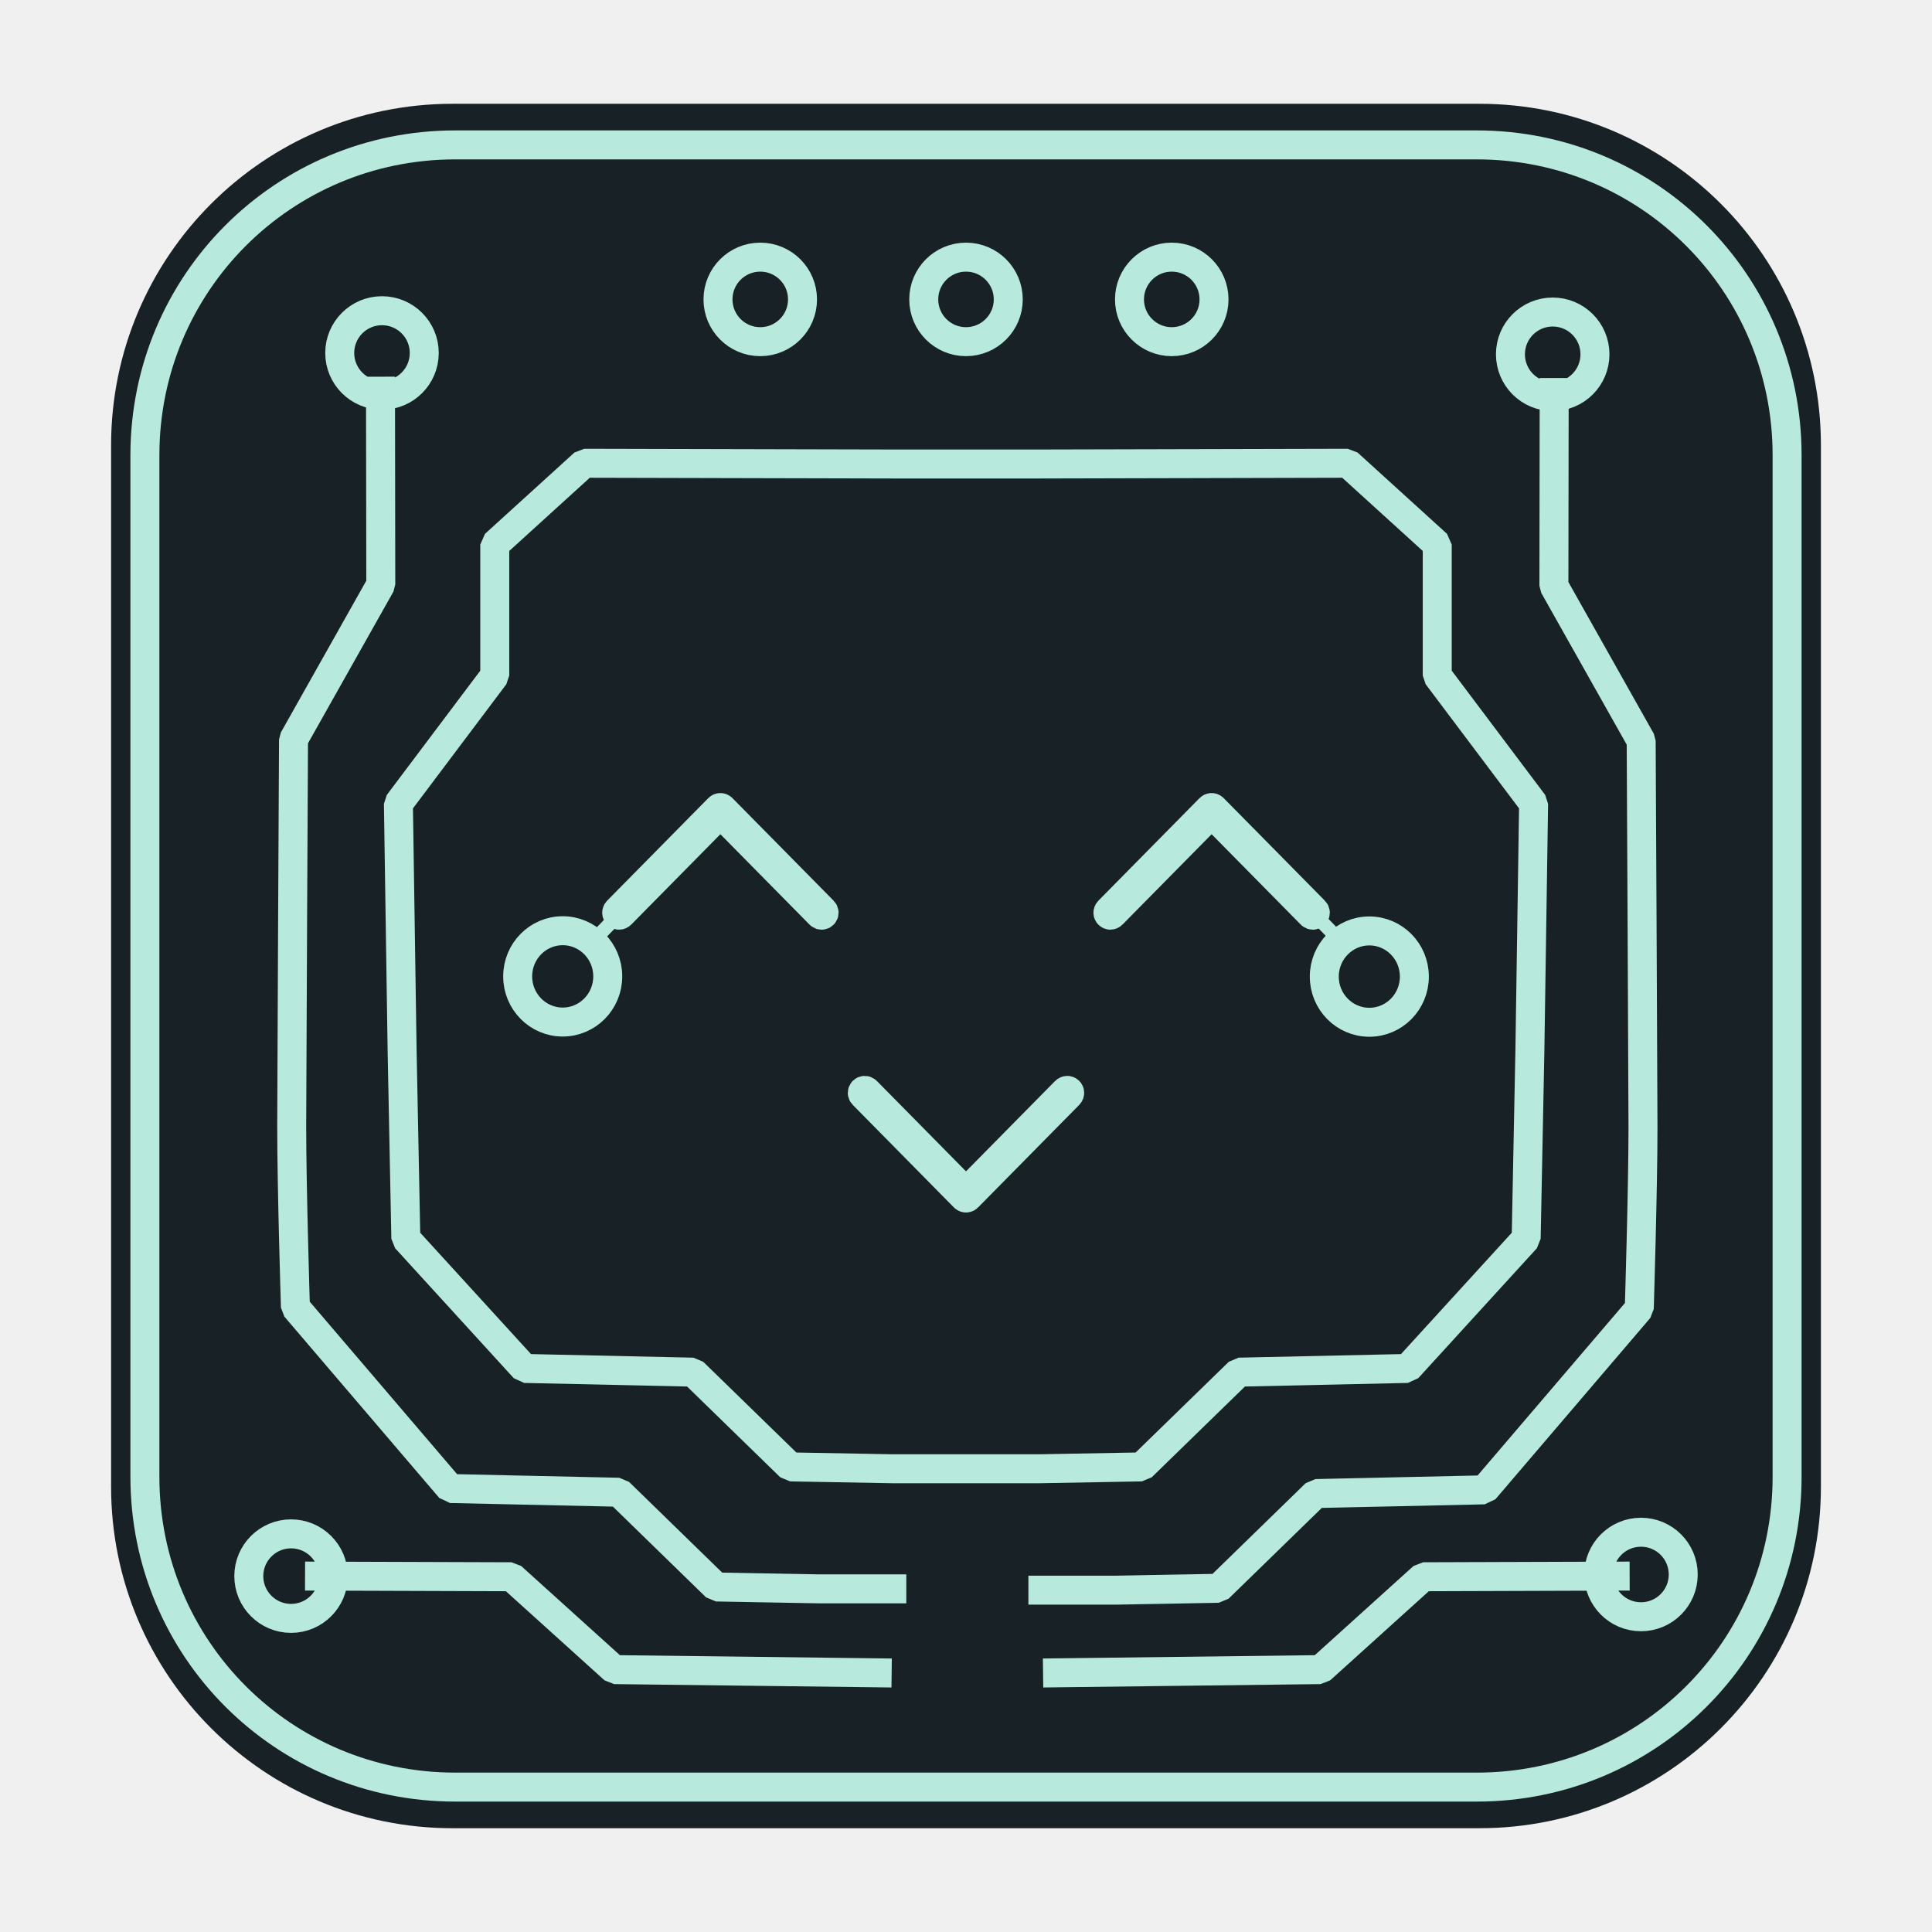
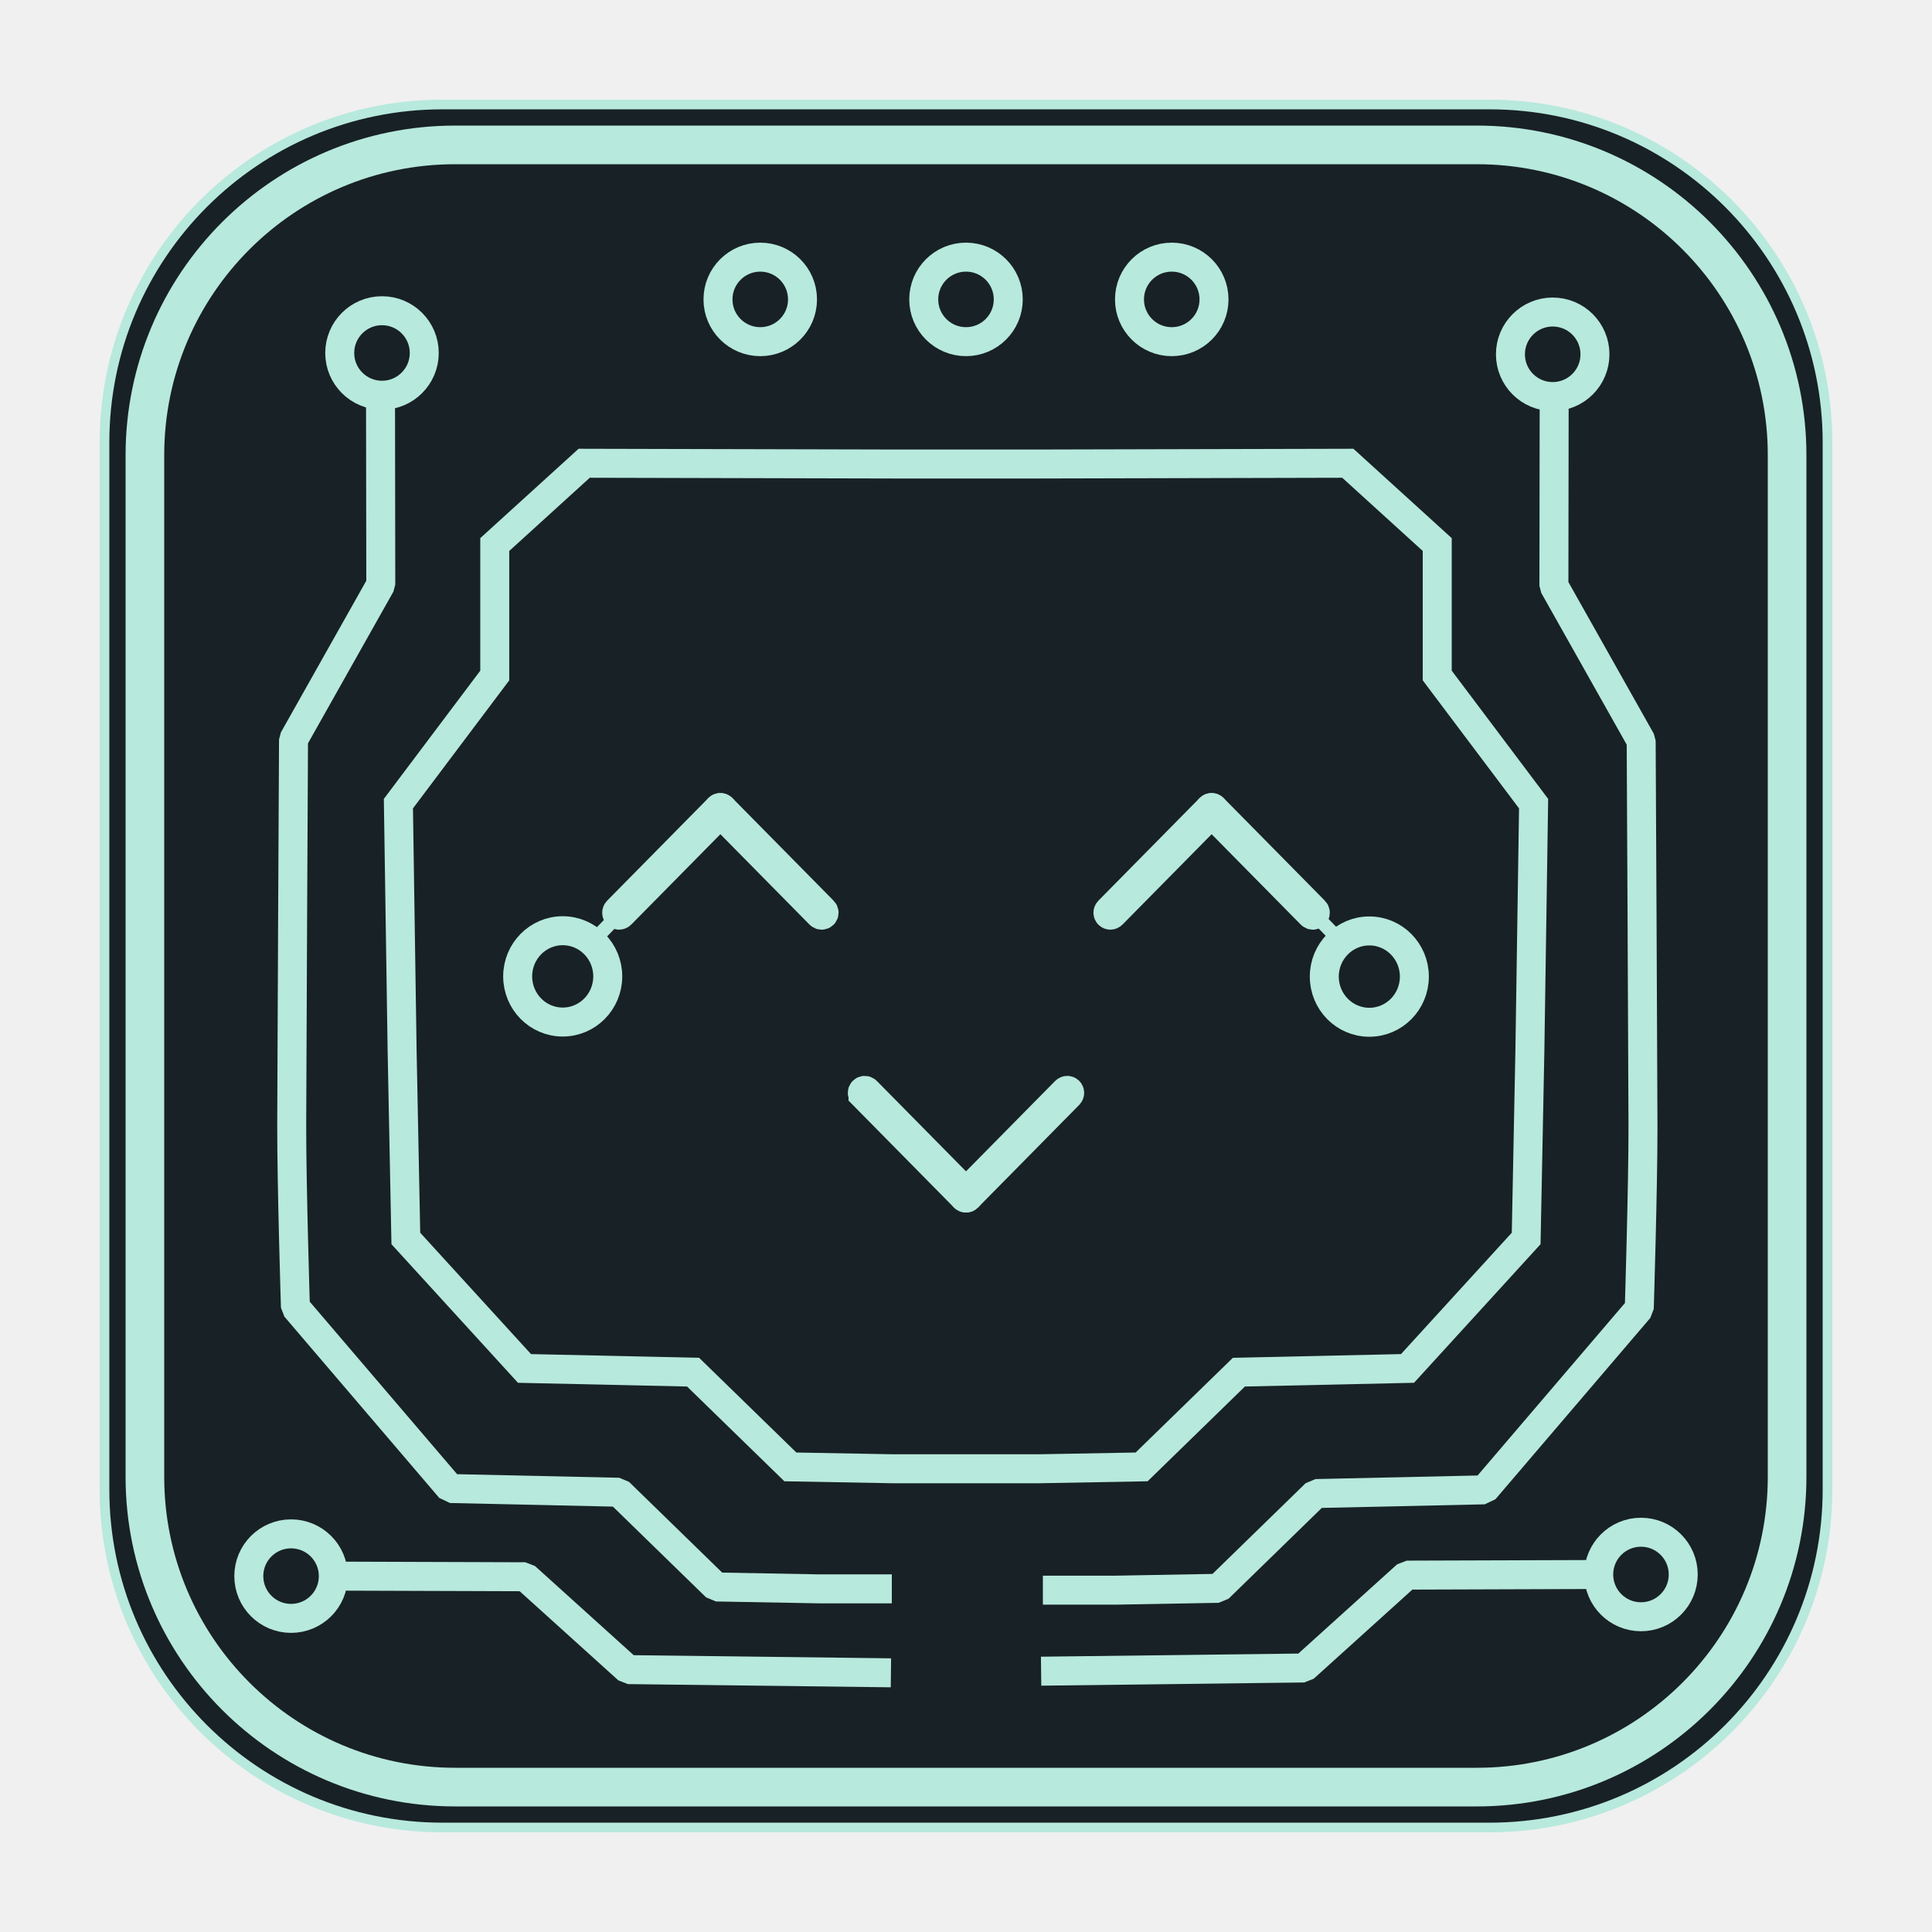
<svg xmlns="http://www.w3.org/2000/svg" width="1000" height="1000" viewBox="0 0 1000 1000" version="1.1" id="svg1">
  <defs id="defs1" />
  <g id="layer1">
-     <rect style="fill:#182126;fill-opacity:1;stroke:#182126;stroke-width:20;stroke-linejoin:bevel;stroke-dasharray:none;stroke-opacity:1;stroke-linecap:round" id="rect1" width="865" height="872.565" x="67.5" y="63.718" ry="166.754" />
-     <path id="path14" style="fill:none;stroke:#b7e9dc;stroke-width:15;stroke-linecap:square;stroke-linejoin:bevel;stroke-opacity:1" d="m 732.074,505.486 c 0,13.054 -10.437,23.636 -23.312,23.636 -12.875,-1e-5 -23.312,-10.582 -23.312,-23.636 0,-6.527 2.609,-12.436 6.828,-16.713 4.219,-4.277 10.047,-6.923 16.484,-6.923 12.875,-10e-6 23.312,10.582 23.312,23.636 z m -417.504,-0.112 c 0,13.054 -10.437,23.636 -23.312,23.636 -12.875,0 -23.312,-10.582 -23.312,-23.636 0,-13.054 10.437,-23.636 23.312,-23.636 12.875,0 23.312,10.582 23.312,23.636 z m 365.87,-33.882 -52.403,-53.131 c -0.501,-0.508 -1.306,-0.507 -1.807,0 -0.501,0.507 -0.501,1.325 0,1.832 l 52.403,53.131 c 0.501,0.507 1.306,0.507 1.807,-1e-5 0.501,-0.507 0.501,-1.325 0,-1.832 z m -106.614,0 52.403,-53.131 c 0.501,-0.507 1.306,-0.507 1.807,10e-6 0.501,0.507 0.501,1.325 0,1.832 l -52.403,53.131 c -0.501,0.507 -1.306,0.507 -1.807,0 -0.501,-0.507 -0.501,-1.325 -1e-5,-1.832 z m -147.652,0 -52.403,-53.131 c -0.501,-0.508 -1.306,-0.507 -1.807,0 -0.501,0.507 -0.501,1.325 0,1.832 l 52.403,53.131 c 0.501,0.507 1.306,0.507 1.807,-1e-5 0.501,-0.507 0.501,-1.325 0,-1.832 z m -106.614,0 52.403,-53.131 c 0.501,-0.507 1.306,-0.507 1.807,10e-6 0.501,0.507 0.501,1.325 0,1.832 l -52.403,53.131 c -0.501,0.507 -1.306,0.507 -1.807,0 -0.501,-0.507 -0.501,-1.325 -1e-5,-1.832 z m 233.747,95.092 -52.403,53.131 c -0.501,0.507 -1.306,0.507 -1.807,0 -0.501,-0.507 -0.501,-1.325 0,-1.832 l 52.403,-53.131 c 0.501,-0.507 1.306,-0.507 1.807,2e-5 0.501,0.507 0.501,1.325 0,1.832 z m -106.614,0 52.403,53.131 c 0.501,0.507 1.306,0.507 1.807,-1e-5 0.501,-0.507 0.501,-1.325 0,-1.832 L 448.5,564.751 c -0.501,-0.507 -1.306,-0.507 -1.807,0 -0.501,0.507 -0.501,1.325 -10e-6,1.832 z" />
-     <path style="fill:none;stroke:#b7e9dc;stroke-width:5;stroke-linecap:square;stroke-linejoin:bevel;stroke-opacity:1;stroke-dasharray:none" d="m 681.174,472.582 15.154,15.588 c 0.102,0.105 0.102,0.275 -1e-5,0.38 l -0.554,0.57 -0.554,0.57 c -0.307,0.316 -0.267,0.105 -0.37,0 l -15.154,-15.588 c -0.102,-0.105 -0.102,-0.275 0,-0.38 l 1.109,-1.141 c 0.102,-0.105 0.267,-0.105 0.37,0 z" id="path13" />
-     <path style="fill:none;stroke:#b7e9dc;stroke-width:5;stroke-linecap:square;stroke-linejoin:bevel;stroke-opacity:1;stroke-dasharray:none" d="m 320.219,471.902 -15.154,15.588 c -0.102,0.105 -0.102,0.275 0,0.38 l 1.109,1.141 c 0.102,0.105 0.267,0.105 0.37,0 l 15.154,-15.588 c 0.102,-0.105 0.102,-0.275 10e-6,-0.38 l -1.109,-1.141 c -0.102,-0.105 -0.267,-0.105 -0.37,10e-6 z" id="path11" />
-     <path id="path12" style="fill:none;stroke:#b7e9dc;stroke-width:15;stroke-linecap:square;stroke-linejoin:bevel;stroke-opacity:1" d="m 415.379,154.972 c 0,12.081 -9.794,21.875 -21.875,21.875 -12.081,0 -21.875,-9.794 -21.875,-21.875 0,-12.081 9.794,-21.875 21.875,-21.875 12.081,0 21.875,9.794 21.875,21.875 z m 212.993,0 c 0,12.081 -9.794,21.875 -21.875,21.875 -12.081,0 -21.875,-9.794 -21.875,-21.875 0,-12.081 9.794,-21.875 21.875,-21.875 12.081,0 21.875,9.794 21.875,21.875 z m -106.496,0 c 0,12.081 -9.794,21.875 -21.875,21.875 -12.081,0 -21.875,-9.794 -21.875,-21.875 0,-12.081 9.794,-21.875 21.875,-21.875 12.081,0 21.875,9.794 21.875,21.875 z m 305.616,659.983 c 0,12.081 9.794,21.875 21.875,21.875 12.081,0 21.875,-9.794 21.875,-21.875 0,-12.081 -9.794,-21.875 -21.875,-21.875 -12.081,0 -21.875,9.794 -21.875,21.875 z m -280.107,50.89 136.066,-1.657 53.202,-48.061 99.349,-0.33 m -663.472,0 c 0,12.081 -9.794,21.875 -21.875,21.875 -12.081,0 -21.875,-9.794 -21.875,-21.875 0,-12.081 9.794,-21.875 21.875,-21.875 12.081,0 21.875,9.794 21.875,21.875 z m 281.481,50.049 -136.066,-1.657 -53.202,-48.061 -99.349,-0.33 M 781.8,183.382 c 0,12.081 9.794,21.875 21.875,21.875 12.081,0 21.875,-9.794 21.875,-21.875 0,-12.081 -9.794,-21.875 -21.875,-21.875 -12.081,0 -21.875,9.794 -21.875,21.875 z m 22.641,19.775 -0.143,100.071 45.17,80.216 c 0,0 0.92,179.031 0.938,199.835 0.027,31.348 -1.923,94.025 -1.923,94.025 l -80.163,93.835 -87.273,1.923 -50.353,49.038 -52.885,0.962 H 539.793 M 219.593,182.702 c 0,12.081 -9.794,21.875 -21.875,21.875 -12.081,0 -21.875,-9.794 -21.875,-21.875 0,-12.081 9.794,-21.875 21.875,-21.875 12.081,0 21.875,9.794 21.875,21.875 z m -22.641,19.775 0.143,100.071 -45.17,80.216 c 0,0 -0.92,179.031 -0.938,199.835 -0.027,31.348 1.923,94.025 1.923,94.025 l 80.163,93.835 87.273,1.923 50.353,49.038 52.885,0.962 h 38.017 m 76.417,-62.155 52.885,-0.962 50.353,-49.038 87.273,-1.923 61.413,-67.273 1.923,-97.15 1.923,-127.92 -49.874,-66.311 V 281.855 L 697.633,239.781 533.21,240.179 h -66.419 l -164.423,-0.398 -46.28,42.074 v 67.794 l -49.874,66.311 1.923,127.92 1.923,97.15 61.413,67.273 87.273,1.923 50.353,49.038 52.885,0.962 z M 235.612,75 H 764.388 C 853.367,75 925,146.633 925,235.612 V 764.388 C 925,853.367 853.367,925 764.388,925 H 235.612 C 146.633,925 75,853.367 75,764.388 V 235.612 C 75,146.633 146.633,75 235.612,75 Z" />
+     <rect style="fill:#182126;fill-opacity:1;stroke:#b7e9dc;stroke-width:5;stroke-linejoin:bevel;stroke-opacity:1" id="rect2" width="891.821" height="891.821" x="54.09" y="54.09" ry="174.958" />
+     <rect style="fill:none;stroke:#b7e9dc;stroke-width:20;stroke-dasharray:none;stroke-opacity:1" id="rect1" width="850" height="850" x="75" y="75" ry="160.612" />
+     <path id="path5" style="fill:none;stroke:#b7e9dc;stroke-width:15;stroke-opacity:1" d="m 538.017,760.226 52.885,-0.962 50.353,-49.038 87.273,-1.923 61.413,-67.273 1.923,-97.15 1.923,-127.92 -49.874,-66.311 V 281.855 L 697.633,239.781 533.21,240.179 h -66.419 l -164.423,-0.398 -46.28,42.074 v 67.794 l -49.874,66.311 1.923,127.92 1.923,97.15 61.413,67.273 87.273,1.923 50.353,49.038 52.885,0.962 z" />
+     <path style="fill:none;stroke:#b7e9dc;stroke-width:15;stroke-opacity:1" d="m 446.693,566.584 52.403,53.131 c 0.501,0.507 1.306,0.507 1.807,-1e-5 0.501,-0.507 0.501,-1.325 0,-1.832 L 448.5,564.751 c -0.501,-0.507 -1.306,-0.507 -1.807,0 -0.501,0.507 -0.501,1.325 -10e-6,1.832 z" id="path27" />
+     <path style="fill:none;stroke:#b7e9dc;stroke-width:15;stroke-opacity:1" d="m 553.307,566.584 -52.403,53.131 c -0.501,0.507 -1.306,0.507 -1.807,0 -0.501,-0.507 -0.501,-1.325 0,-1.832 l 52.403,-53.131 c 0.501,-0.507 1.306,-0.507 1.807,2e-5 0.501,0.507 0.501,1.325 0,1.832 z" id="path26" />
+     <path style="fill:none;stroke:#b7e9dc;stroke-width:15;stroke-opacity:1" d="m 319.56,471.491 52.403,-53.131 c 0.501,-0.507 1.306,-0.507 1.807,10e-6 0.501,0.507 0.501,1.325 0,1.832 l -52.403,53.131 c -0.501,0.507 -1.306,0.507 -1.807,0 -0.501,-0.507 -0.501,-1.325 -1e-5,-1.832 z" id="path25" />
+     <path style="fill:none;stroke:#b7e9dc;stroke-width:15;stroke-opacity:1" d="m 426.174,471.491 -52.403,-53.131 c -0.501,-0.508 -1.306,-0.507 -1.807,0 -0.501,0.507 -0.501,1.325 0,1.832 l 52.403,53.131 c 0.501,0.507 1.306,0.507 1.807,-1e-5 0.501,-0.507 0.501,-1.325 0,-1.832 z" id="path24" />
+     <path style="fill:none;stroke:#b7e9dc;stroke-width:15;stroke-opacity:1" d="m 573.826,471.491 52.403,-53.131 c 0.501,-0.507 1.306,-0.507 1.807,10e-6 0.501,0.507 0.501,1.325 0,1.832 l -52.403,53.131 c -0.501,0.507 -1.306,0.507 -1.807,0 -0.501,-0.507 -0.501,-1.325 -1e-5,-1.832 z" id="path23" />
+     <path style="fill:none;stroke:#b7e9dc;stroke-width:15;stroke-opacity:1" d="m 680.44,471.491 -52.403,-53.131 c -0.501,-0.508 -1.306,-0.507 -1.807,0 -0.501,0.507 -0.501,1.325 0,1.832 l 52.403,53.131 c 0.501,0.507 1.306,0.507 1.807,-1e-5 0.501,-0.507 0.501,-1.325 0,-1.832 z" id="path22" />
+     <path style="fill:none;stroke:#b7e9dc;stroke-width:15;stroke-opacity:1" d="m 314.57,505.374 c 0,13.054 -10.437,23.636 -23.312,23.636 -12.875,0 -23.312,-10.582 -23.312,-23.636 0,-13.054 10.437,-23.636 23.312,-23.636 12.875,0 23.312,10.582 23.312,23.636 z" id="path21" />
+     <path style="fill:none;stroke:#b7e9dc;stroke-width:15;stroke-opacity:1" d="m 732.074,505.486 c 0,13.054 -10.437,23.636 -23.312,23.636 -12.875,-1e-5 -23.312,-10.582 -23.312,-23.636 0,-6.527 2.609,-12.436 6.828,-16.713 4.219,-4.277 10.047,-6.923 16.484,-6.923 12.875,-10e-6 23.312,10.582 23.312,23.636 z" id="circle15" />
+     <rect style="fill:none;stroke:#b7e9dc;stroke-width:5.001;stroke-dasharray:none;stroke-opacity:1" id="rect21" width="22.271" height="2.121" x="817.89" y="-159.063" ry="0.265" transform="matrix(0.6970543,0.7170183,-0.6970543,0.7170183,0,0)" />
+     <rect style="fill:none;stroke:#b7e9dc;stroke-width:5.001;stroke-dasharray:none;stroke-opacity:1" id="rect27" width="22.271" height="2.121" x="99.112" y="558.767" ry="0.265" transform="matrix(-0.6970543,0.7170183,0.6970543,0.7170183,0,0)" />
+     <path id="path3" style="fill:none;stroke:#b7e9dc;stroke-width:15;stroke-linejoin:bevel;stroke-opacity:1" d="m 219.593,182.702 a 21.875,21.875 0 0 1 -21.875,21.875 21.875,21.875 0 0 1 -21.875,-21.875 21.875,21.875 0 0 1 21.875,-21.875 21.875,21.875 0 0 1 21.875,21.875 z m -22.641,19.775 0.143,100.071 -45.17,80.216 c 0,0 -0.92,179.031 -0.938,199.835 -0.027,31.348 1.923,94.025 1.923,94.025 l 80.163,93.835 87.273,1.923 50.353,49.038 52.885,0.962 h 38.017" />
+     <path id="path4" style="fill:none;stroke:#b7e9dc;stroke-width:15;stroke-linejoin:bevel;stroke-opacity:1" d="m 781.8,183.382 a 21.875,21.875 0 0 0 21.875,21.875 21.875,21.875 0 0 0 21.875,-21.875 21.875,21.875 0 0 0 -21.875,-21.875 21.875,21.875 0 0 0 -21.875,21.875 z m 22.641,19.775 -0.143,100.071 45.17,80.216 c 0,0 0.92,179.031 0.938,199.835 0.027,31.348 -1.923,94.025 -1.923,94.025 l -80.163,93.835 -87.273,1.923 -50.353,49.038 -52.885,0.962 h -38.017" />
+     <path id="path6" style="fill:none;stroke:#b7e9dc;stroke-width:15;stroke-linejoin:bevel;stroke-opacity:1" d="m 172.529,815.795 a 21.875,21.875 0 0 1 -21.875,21.875 21.875,21.875 0 0 1 -21.875,-21.875 21.875,21.875 0 0 1 21.875,-21.875 21.875,21.875 0 0 1 21.875,21.875 z m 288.617,50.049 -136.066,-1.657 -53.202,-48.061 -99.349,-0.33" />
+     <path id="path8" style="fill:none;stroke:#b7e9dc;stroke-width:15;stroke-linejoin:bevel;stroke-opacity:1" d="m 827.491,814.954 a 21.875,21.875 0 0 0 21.875,21.875 21.875,21.875 0 0 0 21.875,-21.875 21.875,21.875 0 0 0 -21.875,-21.875 21.875,21.875 0 0 0 -21.875,21.875 z m -288.617,50.049 136.066,-1.657 53.202,-48.061 99.349,-0.33" />
+     <path style="fill:#ffffff;fill-opacity:0;stroke:#b7e9dc;stroke-width:15;stroke-linejoin:bevel;stroke-opacity:1" d="m 521.875,154.972 a 21.875,21.875 0 0 1 -21.875,21.875 21.875,21.875 0 0 1 -21.875,-21.875 21.875,21.875 0 0 1 21.875,-21.875 21.875,21.875 0 0 1 21.875,21.875 z" id="path10" />
+     <path style="fill:#ffffff;fill-opacity:0;stroke:#b7e9dc;stroke-width:15;stroke-linejoin:bevel;stroke-opacity:1" d="m 628.371,154.972 a 21.875,21.875 0 0 1 -21.875,21.875 21.875,21.875 0 0 1 -21.875,-21.875 21.875,21.875 0 0 1 21.875,-21.875 21.875,21.875 0 0 1 21.875,21.875 z" id="path11" />
+     <path style="fill:#ffffff;fill-opacity:0;stroke:#b7e9dc;stroke-width:15;stroke-linejoin:bevel;stroke-opacity:1" d="m 415.379,154.972 a 21.875,21.875 0 0 1 -21.875,21.875 21.875,21.875 0 0 1 -21.875,-21.875 21.875,21.875 0 0 1 21.875,-21.875 21.875,21.875 0 0 1 21.875,21.875 z" id="path12" />
  </g>
</svg>
